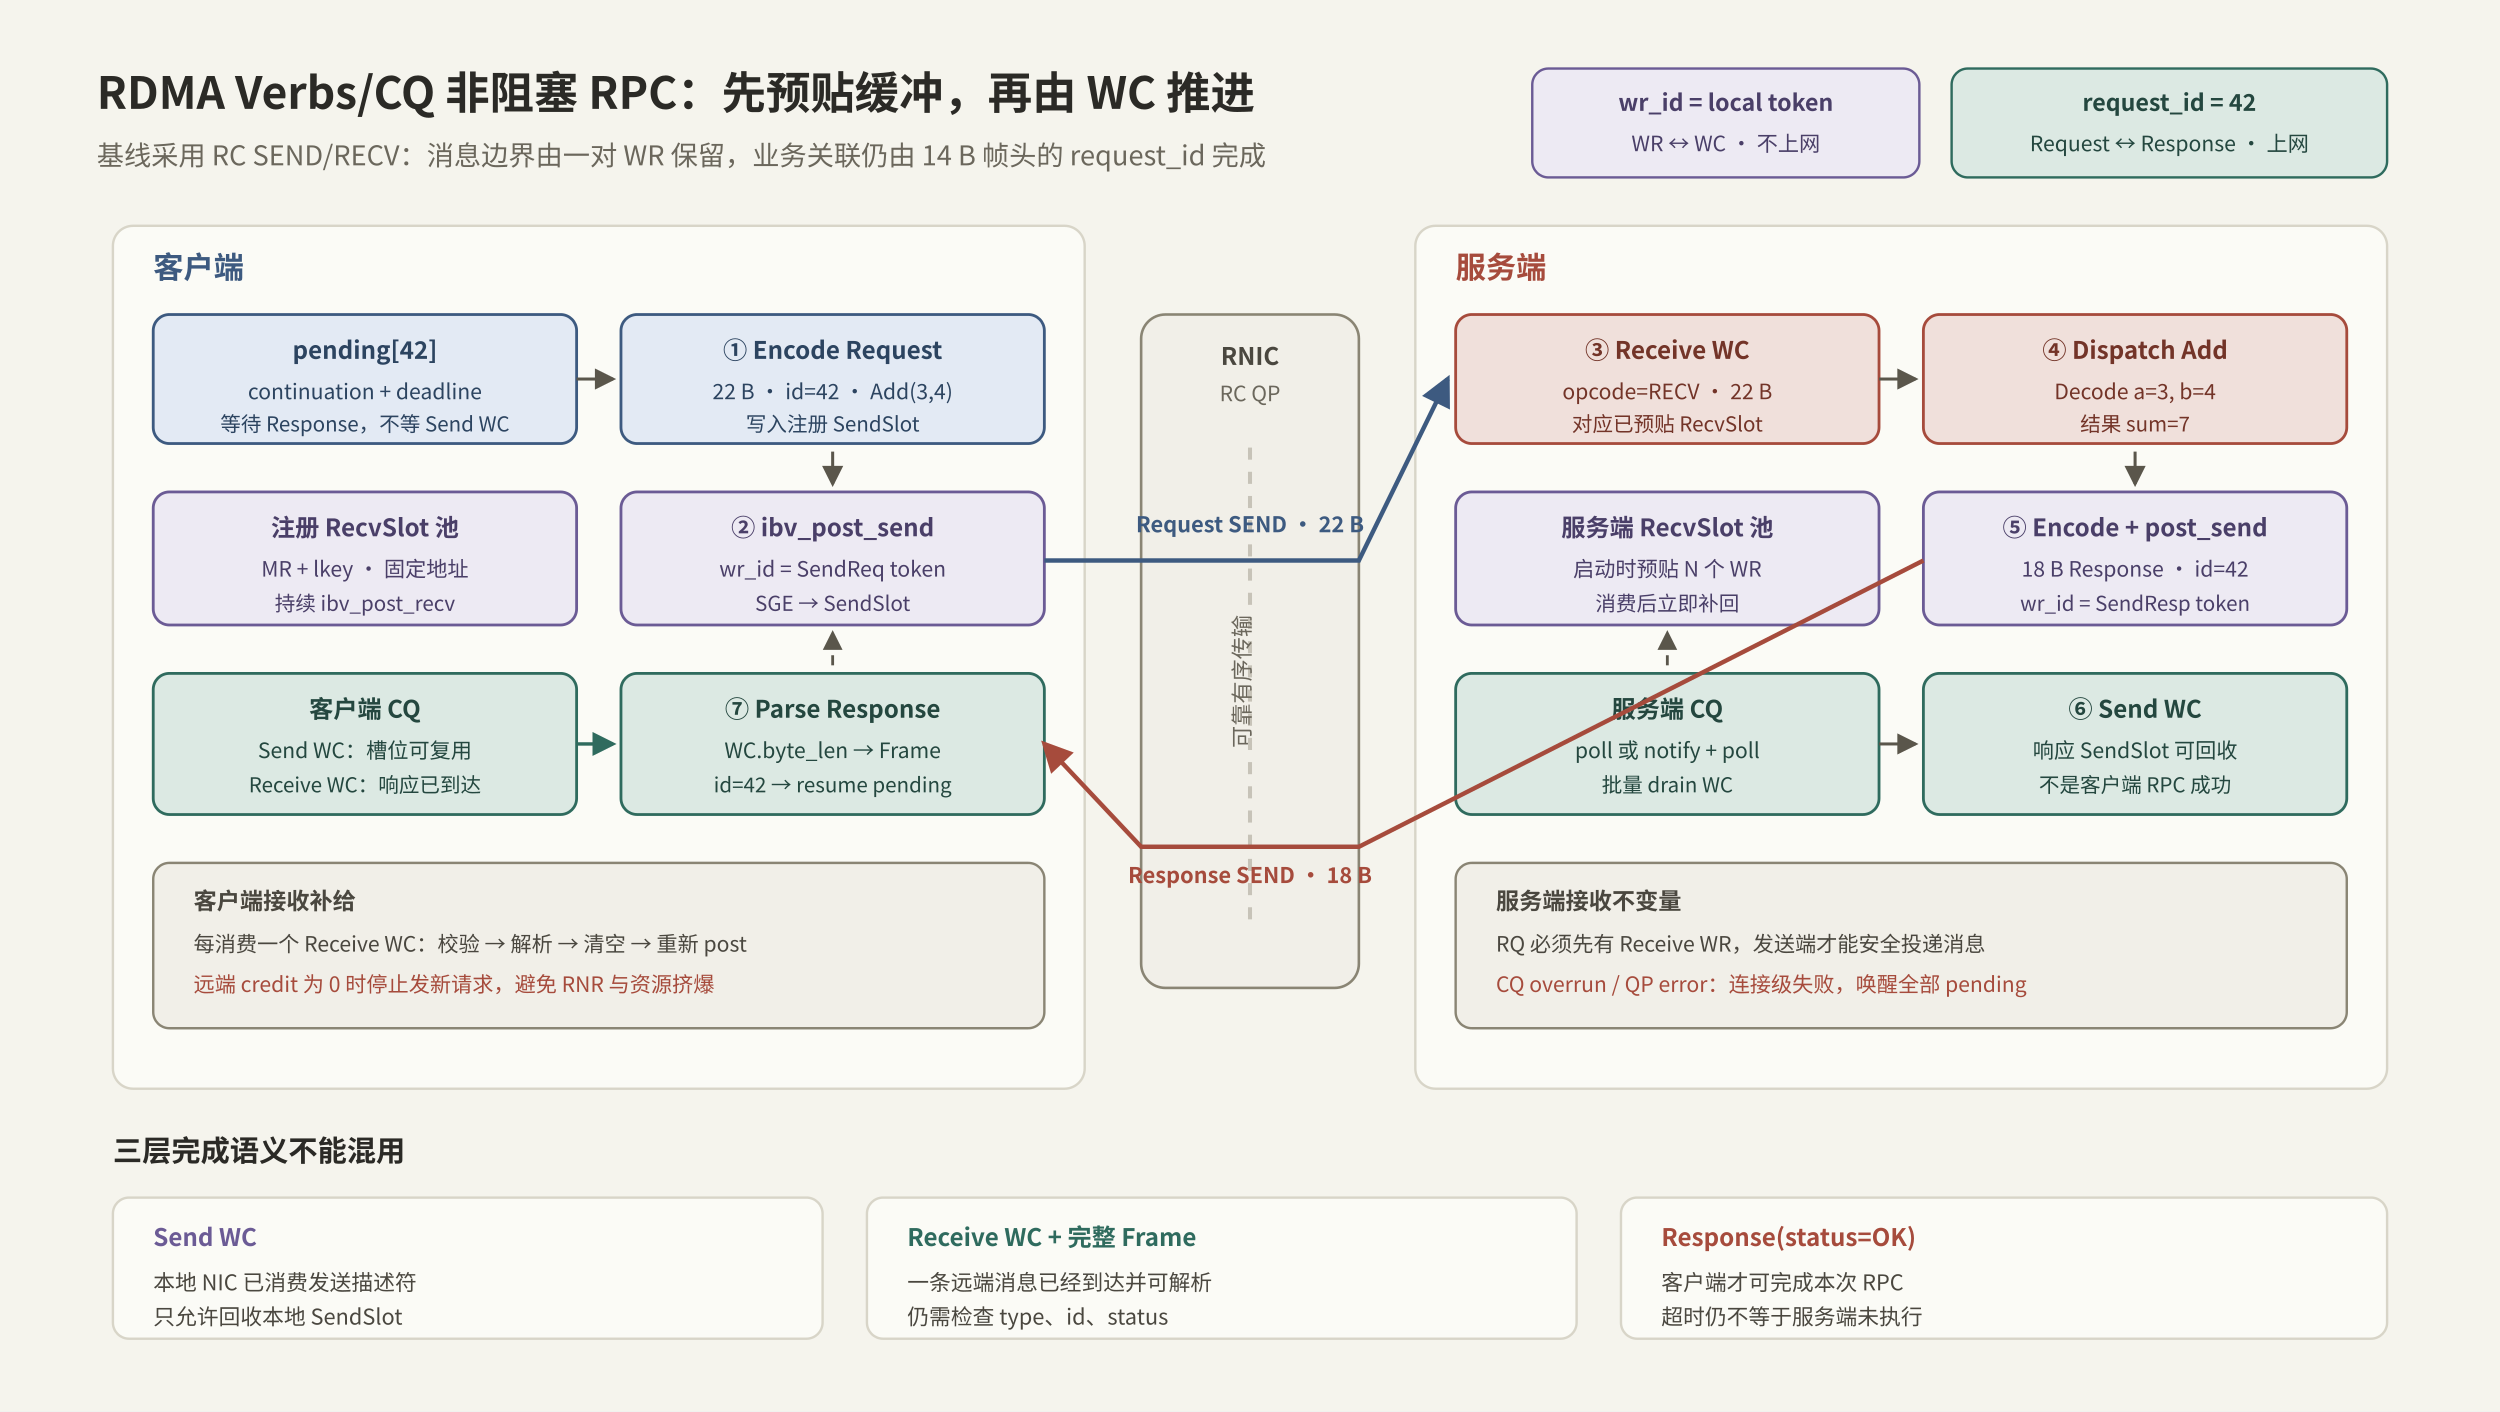
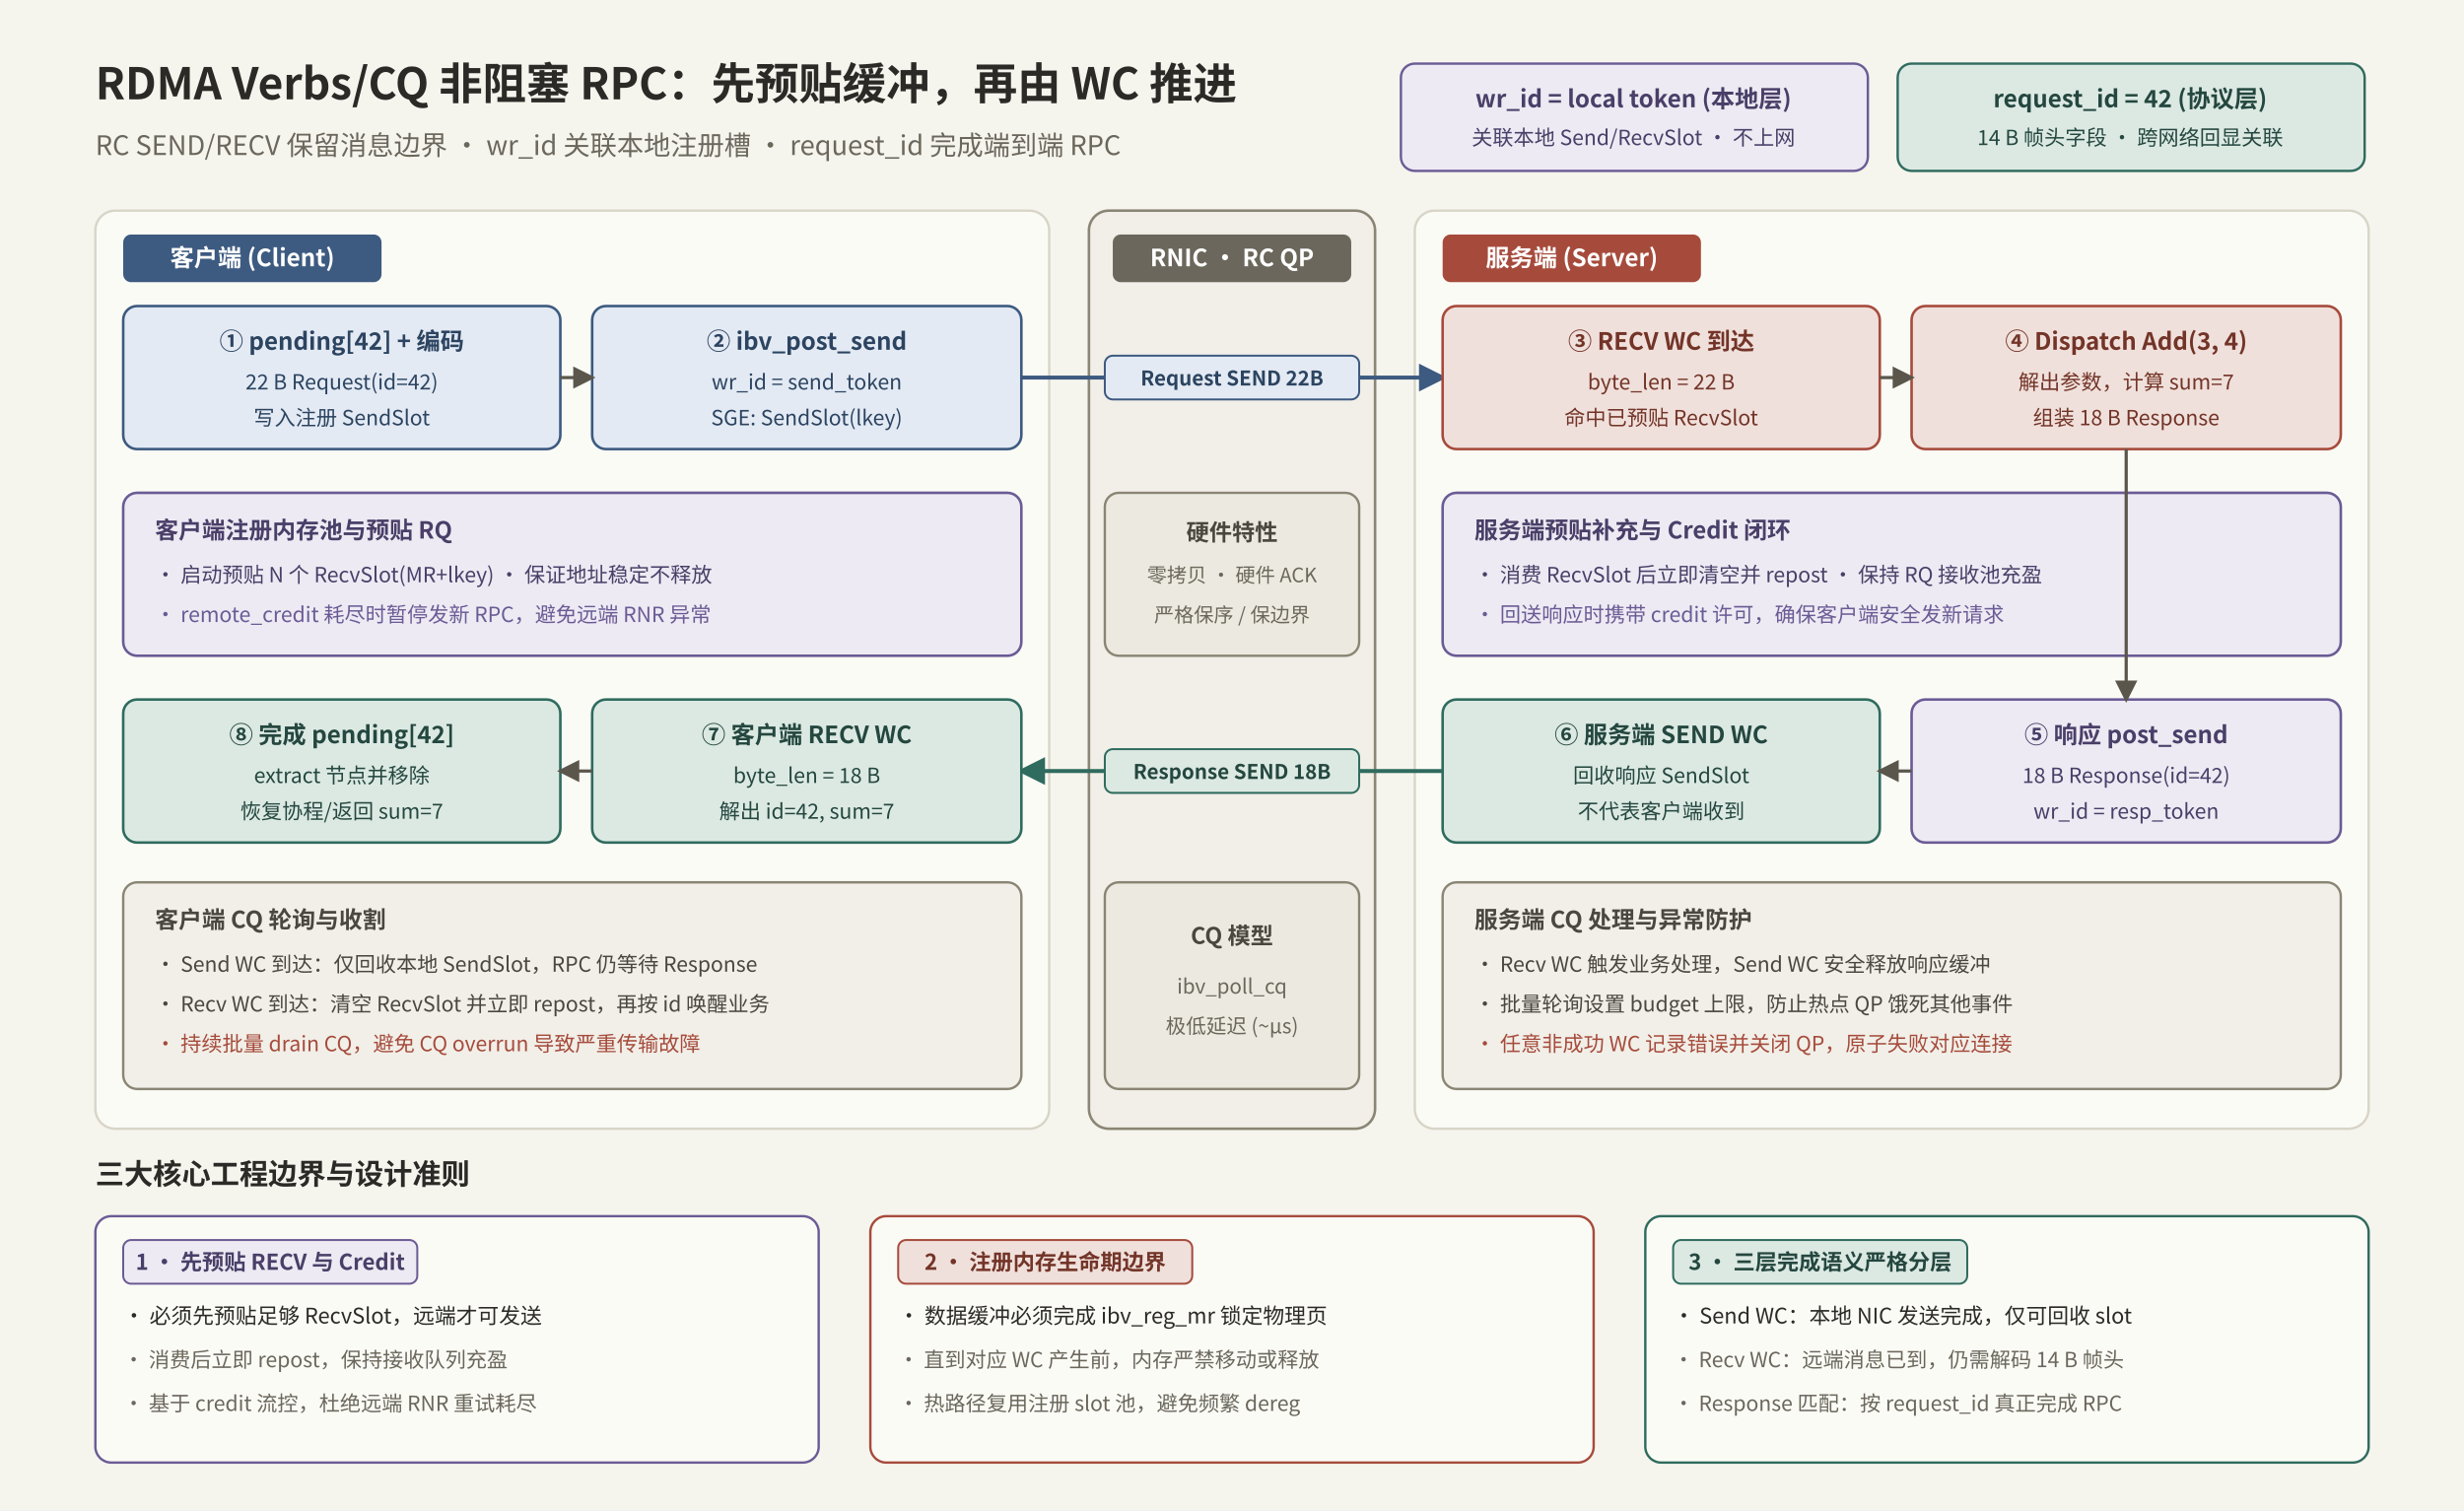
- <svg xmlns="http://www.w3.org/2000/svg" viewBox="0 0 1240 700" font-family="'PingFang SC','Hiragino Sans GB','Microsoft YaHei','Noto Sans CJK SC',sans-serif">
+ <svg xmlns="http://www.w3.org/2000/svg" viewBox="0 0 1240 760" font-family="'PingFang SC','Hiragino Sans GB','Microsoft YaHei','Noto Sans CJK SC',sans-serif">
  <defs>
    <marker id="arr" viewBox="0 0 10 10" refX="8.5" refY="5" markerWidth="7" markerHeight="7" orient="auto-start-reverse">
      <path d="M0,0 L10,5 L0,10 z" fill="#5A564B" />
    </marker>
    <marker id="arrBlue" viewBox="0 0 10 10" refX="8.5" refY="5" markerWidth="7" markerHeight="7" orient="auto-start-reverse">
      <path d="M0,0 L10,5 L0,10 z" fill="#3D5A80" />
    </marker>
-     <marker id="arrRed" viewBox="0 0 10 10" refX="8.5" refY="5" markerWidth="7" markerHeight="7" orient="auto-start-reverse">
-       <path d="M0,0 L10,5 L0,10 z" fill="#A64B3C" />
-     </marker>
    <marker id="arrGreen" viewBox="0 0 10 10" refX="8.5" refY="5" markerWidth="7" markerHeight="7" orient="auto-start-reverse">
      <path d="M0,0 L10,5 L0,10 z" fill="#2F6B5E" />
    </marker>
+     <marker id="arrPurple" viewBox="0 0 10 10" refX="8.5" refY="5" markerWidth="7" markerHeight="7" orient="auto-start-reverse">
+       <path d="M0,0 L10,5 L0,10 z" fill="#6B5B95" />
+     </marker>
  </defs>
-   <rect width="1240" height="700" fill="#F5F4ED" />
-   <text x="48" y="54" font-size="22" font-weight="700" fill="#2B2A26">RDMA Verbs/CQ 非阻塞 RPC：先预贴缓冲，再由 WC 推进</text>
-   <text x="48" y="82" font-size="13.5" fill="#6B675C">基线采用 RC SEND/RECV：消息边界由一对 WR 保留，业务关联仍由 14 B 帧头的 request_id 完成</text>
-   <rect x="760" y="34" width="192" height="54" rx="8" fill="#EDEAF3" stroke="#6B5B95" stroke-width="1.2" />
-   <text x="856" y="55" font-size="11.5" font-weight="700" fill="#4A3F68" text-anchor="middle">wr_id = local token</text>
-   <text x="856" y="75" font-size="10.5" fill="#4A3F68" text-anchor="middle">WR ↔ WC · 不上网</text>
-   <rect x="968" y="34" width="216" height="54" rx="8" fill="#DCE9E3" stroke="#2F6B5E" stroke-width="1.2" />
-   <text x="1076" y="55" font-size="11.5" font-weight="700" fill="#24473F" text-anchor="middle">request_id = 42</text>
-   <text x="1076" y="75" font-size="10.5" fill="#24473F" text-anchor="middle">Request ↔ Response · 上网</text>
-   <rect x="56" y="112" width="482" height="428" rx="10" fill="#FBFBF6" stroke="#D8D5C8" stroke-width="1.2" />
-   <text x="76" y="138" font-size="15" font-weight="700" fill="#3D5A80">客户端</text>
-   <rect x="702" y="112" width="482" height="428" rx="10" fill="#FBFBF6" stroke="#D8D5C8" stroke-width="1.2" />
-   <text x="722" y="138" font-size="15" font-weight="700" fill="#A64B3C">服务端</text>
-   <rect x="566" y="156" width="108" height="334" rx="12" fill="#F1EFE8" stroke="#8A8574" stroke-width="1.3" />
-   <text x="620" y="181" font-size="12" font-weight="700" fill="#4A473F" text-anchor="middle">RNIC</text>
-   <text x="620" y="199" font-size="10.5" fill="#6B675C" text-anchor="middle">RC QP</text>
-   <line x1="620" y1="222" x2="620" y2="456" stroke="#C7C3B8" stroke-width="2" stroke-dasharray="6 6" />
-   <text x="620" y="338" font-size="11" fill="#6B675C" text-anchor="middle" transform="rotate(-90 620 338)">可靠有序传输</text>
-   <rect x="76" y="156" width="210" height="64" rx="8" fill="#E3EAF4" stroke="#3D5A80" stroke-width="1.4" />
-   <text x="181" y="178" font-size="12" font-weight="700" fill="#2C4460" text-anchor="middle">pending[42]</text>
-   <text x="181" y="198" font-size="10.5" fill="#2C4460" text-anchor="middle">continuation + deadline</text>
-   <text x="181" y="214" font-size="10.2" fill="#2C4460" text-anchor="middle">等待 Response，不等 Send WC</text>
-   <rect x="308" y="156" width="210" height="64" rx="8" fill="#E3EAF4" stroke="#3D5A80" stroke-width="1.4" />
-   <text x="413" y="178" font-size="12" font-weight="700" fill="#2C4460" text-anchor="middle">① Encode Request</text>
-   <text x="413" y="198" font-size="10.5" fill="#2C4460" text-anchor="middle">22 B · id=42 · Add(3,4)</text>
-   <text x="413" y="214" font-size="10.2" fill="#2C4460" text-anchor="middle">写入注册 SendSlot</text>
-   <rect x="76" y="244" width="210" height="66" rx="8" fill="#EDEAF3" stroke="#6B5B95" stroke-width="1.4" />
-   <text x="181" y="266" font-size="12" font-weight="700" fill="#4A3F68" text-anchor="middle">注册 RecvSlot 池</text>
-   <text x="181" y="286" font-size="10.5" fill="#4A3F68" text-anchor="middle">MR + lkey · 固定地址</text>
-   <text x="181" y="303" font-size="10.2" fill="#4A3F68" text-anchor="middle">持续 ibv_post_recv</text>
-   <rect x="308" y="244" width="210" height="66" rx="8" fill="#EDEAF3" stroke="#6B5B95" stroke-width="1.4" />
-   <text x="413" y="266" font-size="12" font-weight="700" fill="#4A3F68" text-anchor="middle">② ibv_post_send</text>
-   <text x="413" y="286" font-size="10.5" fill="#4A3F68" text-anchor="middle">wr_id = SendReq token</text>
-   <text x="413" y="303" font-size="10.2" fill="#4A3F68" text-anchor="middle">SGE → SendSlot</text>
-   <rect x="76" y="334" width="210" height="70" rx="8" fill="#DCE9E3" stroke="#2F6B5E" stroke-width="1.4" />
-   <text x="181" y="356" font-size="12" font-weight="700" fill="#24473F" text-anchor="middle">客户端 CQ</text>
-   <text x="181" y="376" font-size="10.5" fill="#24473F" text-anchor="middle">Send WC：槽位可复用</text>
-   <text x="181" y="393" font-size="10.2" fill="#24473F" text-anchor="middle">Receive WC：响应已到达</text>
-   <rect x="308" y="334" width="210" height="70" rx="8" fill="#DCE9E3" stroke="#2F6B5E" stroke-width="1.4" />
-   <text x="413" y="356" font-size="12" font-weight="700" fill="#24473F" text-anchor="middle">⑦ Parse Response</text>
-   <text x="413" y="376" font-size="10.5" fill="#24473F" text-anchor="middle">WC.byte_len → Frame</text>
-   <text x="413" y="393" font-size="10.2" fill="#24473F" text-anchor="middle">id=42 → resume pending</text>
-   <rect x="76" y="428" width="442" height="82" rx="8" fill="#F1EFE8" stroke="#8A8574" stroke-width="1.2" />
-   <text x="96" y="451" font-size="11.5" font-weight="700" fill="#4A473F">客户端接收补给</text>
-   <text x="96" y="472" font-size="10.5" fill="#4A473F">每消费一个 Receive WC：校验 → 解析 → 清空 → 重新 post</text>
-   <text x="96" y="492" font-size="10.5" fill="#A64B3C">远端 credit 为 0 时停止发新请求，避免 RNR 与资源挤爆</text>
-   <rect x="722" y="156" width="210" height="64" rx="8" fill="#F0E0DB" stroke="#A64B3C" stroke-width="1.4" />
-   <text x="827" y="178" font-size="12" font-weight="700" fill="#733428" text-anchor="middle">③ Receive WC</text>
-   <text x="827" y="198" font-size="10.5" fill="#733428" text-anchor="middle">opcode=RECV · 22 B</text>
-   <text x="827" y="214" font-size="10.2" fill="#733428" text-anchor="middle">对应已预贴 RecvSlot</text>
-   <rect x="954" y="156" width="210" height="64" rx="8" fill="#F0E0DB" stroke="#A64B3C" stroke-width="1.4" />
-   <text x="1059" y="178" font-size="12" font-weight="700" fill="#733428" text-anchor="middle">④ Dispatch Add</text>
-   <text x="1059" y="198" font-size="10.5" fill="#733428" text-anchor="middle">Decode a=3, b=4</text>
-   <text x="1059" y="214" font-size="10.2" fill="#733428" text-anchor="middle">结果 sum=7</text>
-   <rect x="722" y="244" width="210" height="66" rx="8" fill="#EDEAF3" stroke="#6B5B95" stroke-width="1.4" />
-   <text x="827" y="266" font-size="12" font-weight="700" fill="#4A3F68" text-anchor="middle">服务端 RecvSlot 池</text>
-   <text x="827" y="286" font-size="10.5" fill="#4A3F68" text-anchor="middle">启动时预贴 N 个 WR</text>
-   <text x="827" y="303" font-size="10.2" fill="#4A3F68" text-anchor="middle">消费后立即补回</text>
-   <rect x="954" y="244" width="210" height="66" rx="8" fill="#EDEAF3" stroke="#6B5B95" stroke-width="1.4" />
-   <text x="1059" y="266" font-size="12" font-weight="700" fill="#4A3F68" text-anchor="middle">⑤ Encode + post_send</text>
-   <text x="1059" y="286" font-size="10.5" fill="#4A3F68" text-anchor="middle">18 B Response · id=42</text>
-   <text x="1059" y="303" font-size="10.2" fill="#4A3F68" text-anchor="middle">wr_id = SendResp token</text>
-   <rect x="722" y="334" width="210" height="70" rx="8" fill="#DCE9E3" stroke="#2F6B5E" stroke-width="1.4" />
-   <text x="827" y="356" font-size="12" font-weight="700" fill="#24473F" text-anchor="middle">服务端 CQ</text>
-   <text x="827" y="376" font-size="10.5" fill="#24473F" text-anchor="middle">poll 或 notify + poll</text>
-   <text x="827" y="393" font-size="10.2" fill="#24473F" text-anchor="middle">批量 drain WC</text>
-   <rect x="954" y="334" width="210" height="70" rx="8" fill="#DCE9E3" stroke="#2F6B5E" stroke-width="1.4" />
-   <text x="1059" y="356" font-size="12" font-weight="700" fill="#24473F" text-anchor="middle">⑥ Send WC</text>
-   <text x="1059" y="376" font-size="10.5" fill="#24473F" text-anchor="middle">响应 SendSlot 可回收</text>
-   <text x="1059" y="393" font-size="10.2" fill="#24473F" text-anchor="middle">不是客户端 RPC 成功</text>
-   <rect x="722" y="428" width="442" height="82" rx="8" fill="#F1EFE8" stroke="#8A8574" stroke-width="1.2" />
-   <text x="742" y="451" font-size="11.5" font-weight="700" fill="#4A473F">服务端接收不变量</text>
-   <text x="742" y="472" font-size="10.5" fill="#4A473F">RQ 必须先有 Receive WR，发送端才能安全投递消息</text>
-   <text x="742" y="492" font-size="10.5" fill="#A64B3C">CQ overrun / QP error：连接级失败，唤醒全部 pending</text>
-   <path d="M518 278 L566 278 L674 278 L718 188" fill="none" stroke="#3D5A80" stroke-width="2.2" marker-end="url(#arrBlue)" />
-   <text x="620" y="264" font-size="10.8" font-weight="700" fill="#3D5A80" text-anchor="middle">Request SEND · 22 B</text>
-   <path d="M954 278 L674 420 L566 420 L518 369" fill="none" stroke="#A64B3C" stroke-width="2.2" marker-end="url(#arrRed)" />
-   <text x="620" y="438" font-size="10.8" font-weight="700" fill="#A64B3C" text-anchor="middle">Response SEND · 18 B</text>
-   <line x1="286" y1="188" x2="304" y2="188" stroke="#5A564B" stroke-width="1.5" marker-end="url(#arr)" />
-   <line x1="413" y1="224" x2="413" y2="240" stroke="#5A564B" stroke-width="1.5" marker-end="url(#arr)" />
-   <path d="M286 369 L304 369" fill="none" stroke="#2F6B5E" stroke-width="1.7" marker-end="url(#arrGreen)" />
-   <path d="M413 330 L413 314" fill="none" stroke="#5A564B" stroke-width="1.4" stroke-dasharray="5 4" marker-end="url(#arr)" />
-   <line x1="932" y1="188" x2="950" y2="188" stroke="#5A564B" stroke-width="1.5" marker-end="url(#arr)" />
-   <line x1="1059" y1="224" x2="1059" y2="240" stroke="#5A564B" stroke-width="1.5" marker-end="url(#arr)" />
-   <line x1="932" y1="369" x2="950" y2="369" stroke="#5A564B" stroke-width="1.5" marker-end="url(#arr)" />
-   <path d="M827 330 L827 314" fill="none" stroke="#5A564B" stroke-width="1.4" stroke-dasharray="5 4" marker-end="url(#arr)" />
-   <text x="56" y="576" font-size="14.5" font-weight="700" fill="#2B2A26">三层完成语义不能混用</text>
-   <rect x="56" y="594" width="352" height="70" rx="8" fill="#FBFBF6" stroke="#D8D5C8" stroke-width="1.2" />
-   <text x="76" y="618" font-size="12" font-weight="700" fill="#6B5B95">Send WC</text>
-   <text x="76" y="640" font-size="10.8" fill="#4A473F">本地 NIC 已消费发送描述符</text>
-   <text x="76" y="657" font-size="10.8" fill="#4A473F">只允许回收本地 SendSlot</text>
-   <rect x="430" y="594" width="352" height="70" rx="8" fill="#FBFBF6" stroke="#D8D5C8" stroke-width="1.2" />
-   <text x="450" y="618" font-size="12" font-weight="700" fill="#2F6B5E">Receive WC + 完整 Frame</text>
-   <text x="450" y="640" font-size="10.8" fill="#4A473F">一条远端消息已经到达并可解析</text>
-   <text x="450" y="657" font-size="10.8" fill="#4A473F">仍需检查 type、id、status</text>
-   <rect x="804" y="594" width="380" height="70" rx="8" fill="#FBFBF6" stroke="#D8D5C8" stroke-width="1.2" />
-   <text x="824" y="618" font-size="12" font-weight="700" fill="#A64B3C">Response(status=OK)</text>
-   <text x="824" y="640" font-size="10.8" fill="#4A473F">客户端才可完成本次 RPC</text>
-   <text x="824" y="657" font-size="10.8" fill="#4A473F">超时仍不等于服务端未执行</text>
+   <rect width="1240" height="760" fill="#F5F4ED" />
+   <text x="48" y="50" font-size="22" font-weight="700" fill="#2B2A26">RDMA Verbs/CQ 非阻塞 RPC：先预贴缓冲，再由 WC 推进</text>
+   <text x="48" y="78" font-size="13.5" fill="#6B675C">RC SEND/RECV 保留消息边界 · wr_id 关联本地注册槽 · request_id 完成端到端 RPC</text>
+   <rect x="705" y="32" width="235" height="54" rx="7" fill="#EDEAF3" stroke="#6B5B95" stroke-width="1.2" />
+   <text x="822" y="54" font-size="12" font-weight="700" fill="#4A3F68" text-anchor="middle">wr_id = local token (本地层)</text>
+   <text x="822" y="73" font-size="10.5" fill="#4A3F68" text-anchor="middle">关联本地 Send/RecvSlot · 不上网</text>
+   <rect x="955" y="32" width="235" height="54" rx="7" fill="#DCE9E3" stroke="#2F6B5E" stroke-width="1.2" />
+   <text x="1072" y="54" font-size="12" font-weight="700" fill="#24473F" text-anchor="middle">request_id = 42 (协议层)</text>
+   <text x="1072" y="73" font-size="10.5" fill="#24473F" text-anchor="middle">14 B 帧头字段 · 跨网络回显关联</text>
+   <rect x="48" y="106" width="480" height="462" rx="10" fill="#FBFBF6" stroke="#D8D5C8" stroke-width="1.2" />
+   <rect x="62" y="118" width="130" height="24" rx="4" fill="#3D5A80" />
+   <text x="127" y="134" font-size="12" font-weight="700" fill="#FFFFFF" text-anchor="middle">客户端 (Client)</text>
+   <rect x="548" y="106" width="144" height="462" rx="10" fill="#F1EFE8" stroke="#8A8574" stroke-width="1.3" />
+   <rect x="560" y="118" width="120" height="24" rx="4" fill="#6B675C" />
+   <text x="620" y="134" font-size="12" font-weight="700" fill="#FFFFFF" text-anchor="middle">RNIC · RC QP</text>
+   <rect x="712" y="106" width="480" height="462" rx="10" fill="#FBFBF6" stroke="#D8D5C8" stroke-width="1.2" />
+   <rect x="726" y="118" width="130" height="24" rx="4" fill="#A64B3C" />
+   <text x="791" y="134" font-size="12" font-weight="700" fill="#FFFFFF" text-anchor="middle">服务端 (Server)</text>
+   <rect x="62" y="154" width="220" height="72" rx="7" fill="#E3EAF4" stroke="#3D5A80" stroke-width="1.3" />
+   <text x="172" y="176" font-size="12" font-weight="700" fill="#2C4460" text-anchor="middle">① pending[42] + 编码</text>
+   <text x="172" y="196" font-size="10.5" fill="#2C4460" text-anchor="middle">22 B Request(id=42)</text>
+   <text x="172" y="214" font-size="10.5" fill="#2C4460" text-anchor="middle">写入注册 SendSlot</text>
+   <rect x="298" y="154" width="216" height="72" rx="7" fill="#E3EAF4" stroke="#3D5A80" stroke-width="1.3" />
+   <text x="406" y="176" font-size="12" font-weight="700" fill="#2C4460" text-anchor="middle">② ibv_post_send</text>
+   <text x="406" y="196" font-size="10.5" fill="#2C4460" text-anchor="middle">wr_id = send_token</text>
+   <text x="406" y="214" font-size="10.5" fill="#2C4460" text-anchor="middle">SGE: SendSlot(lkey)</text>
+   <line x1="282" y1="190" x2="298" y2="190" stroke="#5A564B" stroke-width="1.6" marker-end="url(#arr)" />
+   <line x1="514" y1="190" x2="726" y2="190" stroke="#3D5A80" stroke-width="2" marker-end="url(#arrBlue)" />
+   <rect x="556" y="179" width="128" height="22" rx="4" fill="#E3EAF4" stroke="#3D5A80" stroke-width="1" />
+   <text x="620" y="194" font-size="10.2" font-weight="700" fill="#2C4460" text-anchor="middle">Request SEND 22B</text>
+   <rect x="726" y="154" width="220" height="72" rx="7" fill="#F0E0DB" stroke="#A64B3C" stroke-width="1.3" />
+   <text x="836" y="176" font-size="12" font-weight="700" fill="#733428" text-anchor="middle">③ RECV WC 到达</text>
+   <text x="836" y="196" font-size="10.5" fill="#733428" text-anchor="middle">byte_len = 22 B</text>
+   <text x="836" y="214" font-size="10.5" fill="#733428" text-anchor="middle">命中已预贴 RecvSlot</text>
+   <rect x="962" y="154" width="216" height="72" rx="7" fill="#F0E0DB" stroke="#A64B3C" stroke-width="1.3" />
+   <text x="1070" y="176" font-size="12" font-weight="700" fill="#733428" text-anchor="middle">④ Dispatch Add(3, 4)</text>
+   <text x="1070" y="196" font-size="10.5" fill="#733428" text-anchor="middle">解出参数，计算 sum=7</text>
+   <text x="1070" y="214" font-size="10.5" fill="#733428" text-anchor="middle">组装 18 B Response</text>
+   <line x1="946" y1="190" x2="962" y2="190" stroke="#5A564B" stroke-width="1.6" marker-end="url(#arr)" />
+   <rect x="62" y="248" width="452" height="82" rx="7" fill="#EDEAF3" stroke="#6B5B95" stroke-width="1.3" />
+   <text x="78" y="271" font-size="11.8" font-weight="700" fill="#4A3F68">客户端注册内存池与预贴 RQ</text>
+   <text x="78" y="293" font-size="10.5" fill="#4A3F68">• 启动预贴 N 个 RecvSlot(MR+lkey) · 保证地址稳定不释放</text>
+   <text x="78" y="313" font-size="10.5" fill="#6B5B95">• remote_credit 耗尽时暂停发新 RPC，避免远端 RNR 异常</text>
+   <rect x="556" y="248" width="128" height="82" rx="7" fill="#ECEAE0" stroke="#8A8574" stroke-width="1.2" />
+   <text x="620" y="272" font-size="11.5" font-weight="700" fill="#4A473F" text-anchor="middle">硬件特性</text>
+   <text x="620" y="293" font-size="10" fill="#6B675C" text-anchor="middle">零拷贝 · 硬件 ACK</text>
+   <text x="620" y="313" font-size="10" fill="#6B675C" text-anchor="middle">严格保序 / 保边界</text>
+   <rect x="726" y="248" width="452" height="82" rx="7" fill="#EDEAF3" stroke="#6B5B95" stroke-width="1.3" />
+   <text x="742" y="271" font-size="11.8" font-weight="700" fill="#4A3F68">服务端预贴补充与 Credit 闭环</text>
+   <text x="742" y="293" font-size="10.5" fill="#4A3F68">• 消费 RecvSlot 后立即清空并 repost · 保持 RQ 接收池充盈</text>
+   <text x="742" y="313" font-size="10.5" fill="#6B5B95">• 回送响应时携带 credit 许可，确保客户端安全发新请求</text>
+   <rect x="962" y="352" width="216" height="72" rx="7" fill="#EDEAF3" stroke="#6B5B95" stroke-width="1.3" />
+   <text x="1070" y="374" font-size="12" font-weight="700" fill="#4A3F68" text-anchor="middle">⑤ 响应 post_send</text>
+   <text x="1070" y="394" font-size="10.5" fill="#4A3F68" text-anchor="middle">18 B Response(id=42)</text>
+   <text x="1070" y="412" font-size="10.5" fill="#4A3F68" text-anchor="middle">wr_id = resp_token</text>
+   <rect x="726" y="352" width="220" height="72" rx="7" fill="#DCE9E3" stroke="#2F6B5E" stroke-width="1.3" />
+   <text x="836" y="374" font-size="12" font-weight="700" fill="#24473F" text-anchor="middle">⑥ 服务端 SEND WC</text>
+   <text x="836" y="394" font-size="10.5" fill="#24473F" text-anchor="middle">回收响应 SendSlot</text>
+   <text x="836" y="412" font-size="10.5" fill="#24473F" text-anchor="middle">不代表客户端收到</text>
+   <line x1="1070" y1="226" x2="1070" y2="352" stroke="#5A564B" stroke-width="1.6" marker-end="url(#arr)" />
+   <line x1="962" y1="388" x2="946" y2="388" stroke="#5A564B" stroke-width="1.6" marker-end="url(#arr)" />
+   <line x1="726" y1="388" x2="514" y2="388" stroke="#2F6B5E" stroke-width="2" marker-end="url(#arrGreen)" />
+   <rect x="556" y="377" width="128" height="22" rx="4" fill="#DCE9E3" stroke="#2F6B5E" stroke-width="1" />
+   <text x="620" y="392" font-size="10.2" font-weight="700" fill="#24473F" text-anchor="middle">Response SEND 18B</text>
+   <rect x="298" y="352" width="216" height="72" rx="7" fill="#DCE9E3" stroke="#2F6B5E" stroke-width="1.3" />
+   <text x="406" y="374" font-size="12" font-weight="700" fill="#24473F" text-anchor="middle">⑦ 客户端 RECV WC</text>
+   <text x="406" y="394" font-size="10.5" fill="#24473F" text-anchor="middle">byte_len = 18 B</text>
+   <text x="406" y="412" font-size="10.5" fill="#24473F" text-anchor="middle">解出 id=42, sum=7</text>
+   <rect x="62" y="352" width="220" height="72" rx="7" fill="#DCE9E3" stroke="#2F6B5E" stroke-width="1.3" />
+   <text x="172" y="374" font-size="12" font-weight="700" fill="#24473F" text-anchor="middle">⑧ 完成 pending[42]</text>
+   <text x="172" y="394" font-size="10.5" fill="#24473F" text-anchor="middle">extract 节点并移除</text>
+   <text x="172" y="412" font-size="10.5" fill="#24473F" text-anchor="middle">恢复协程/返回 sum=7</text>
+   <line x1="298" y1="388" x2="282" y2="388" stroke="#5A564B" stroke-width="1.6" marker-end="url(#arr)" />
+   <rect x="62" y="444" width="452" height="104" rx="7" fill="#F1EFE8" stroke="#8A8574" stroke-width="1.2" />
+   <text x="78" y="467" font-size="11.8" font-weight="700" fill="#4A473F">客户端 CQ 轮询与收割</text>
+   <text x="78" y="489" font-size="10.5" fill="#4A473F">• Send WC 到达：仅回收本地 SendSlot，RPC 仍等待 Response</text>
+   <text x="78" y="509" font-size="10.5" fill="#4A473F">• Recv WC 到达：清空 RecvSlot 并立即 repost，再按 id 唤醒业务</text>
+   <text x="78" y="529" font-size="10.5" fill="#A64B3C">• 持续批量 drain CQ，避免 CQ overrun 导致严重传输故障</text>
+   <rect x="556" y="444" width="128" height="104" rx="7" fill="#ECEAE0" stroke="#8A8574" stroke-width="1.2" />
+   <text x="620" y="475" font-size="11.5" font-weight="700" fill="#4A473F" text-anchor="middle">CQ 模型</text>
+   <text x="620" y="500" font-size="10.2" fill="#6B675C" text-anchor="middle">ibv_poll_cq</text>
+   <text x="620" y="520" font-size="10.2" fill="#6B675C" text-anchor="middle">极低延迟 (~μs)</text>
+   <rect x="726" y="444" width="452" height="104" rx="7" fill="#F1EFE8" stroke="#8A8574" stroke-width="1.2" />
+   <text x="742" y="467" font-size="11.8" font-weight="700" fill="#4A473F">服务端 CQ 处理与异常防护</text>
+   <text x="742" y="489" font-size="10.5" fill="#4A473F">• Recv WC 触发业务处理，Send WC 安全释放响应缓冲</text>
+   <text x="742" y="509" font-size="10.5" fill="#4A473F">• 批量轮询设置 budget 上限，防止热点 QP 饿死其他事件</text>
+   <text x="742" y="529" font-size="10.5" fill="#A64B3C">• 任意非成功 WC 记录错误并关闭 QP，原子失败对应连接</text>
+   <text x="48" y="596" font-size="14.5" font-weight="700" fill="#2B2A26">三大核心工程边界与设计准则</text>
+   <rect x="48" y="612" width="364" height="124" rx="8" fill="#FBFBF6" stroke="#6B5B95" stroke-width="1.2" />
+   <rect x="62" y="624" width="148" height="22" rx="4" fill="#EDEAF3" stroke="#6B5B95" stroke-width="1" />
+   <text x="136" y="639" font-size="11" font-weight="700" fill="#4A3F68" text-anchor="middle">1 · 先预贴 RECV 与 Credit</text>
+   <text x="62" y="666" font-size="10.8" fill="#2B2A26">• 必须先预贴足够 RecvSlot，远端才可发送</text>
+   <text x="62" y="688" font-size="10.5" fill="#6B675C">• 消费后立即 repost，保持接收队列充盈</text>
+   <text x="62" y="710" font-size="10.5" fill="#6B675C">• 基于 credit 流控，杜绝远端 RNR 重试耗尽</text>
+   <rect x="438" y="612" width="364" height="124" rx="8" fill="#FBFBF6" stroke="#A64B3C" stroke-width="1.2" />
+   <rect x="452" y="624" width="148" height="22" rx="4" fill="#F0E0DB" stroke="#A64B3C" stroke-width="1" />
+   <text x="526" y="639" font-size="11" font-weight="700" fill="#733428" text-anchor="middle">2 · 注册内存生命期边界</text>
+   <text x="452" y="666" font-size="10.8" fill="#2B2A26">• 数据缓冲必须完成 ibv_reg_mr 锁定物理页</text>
+   <text x="452" y="688" font-size="10.5" fill="#6B675C">• 直到对应 WC 产生前，内存严禁移动或释放</text>
+   <text x="452" y="710" font-size="10.5" fill="#6B675C">• 热路径复用注册 slot 池，避免频繁 dereg</text>
+   <rect x="828" y="612" width="364" height="124" rx="8" fill="#FBFBF6" stroke="#2F6B5E" stroke-width="1.2" />
+   <rect x="842" y="624" width="148" height="22" rx="4" fill="#DCE9E3" stroke="#2F6B5E" stroke-width="1" />
+   <text x="916" y="639" font-size="11" font-weight="700" fill="#24473F" text-anchor="middle">3 · 三层完成语义严格分层</text>
+   <text x="842" y="666" font-size="10.8" fill="#2B2A26">• Send WC：本地 NIC 发送完成，仅可回收 slot</text>
+   <text x="842" y="688" font-size="10.5" fill="#6B675C">• Recv WC：远端消息已到，仍需解码 14 B 帧头</text>
+   <text x="842" y="710" font-size="10.5" fill="#6B675C">• Response 匹配：按 request_id 真正完成 RPC</text>
</svg>
